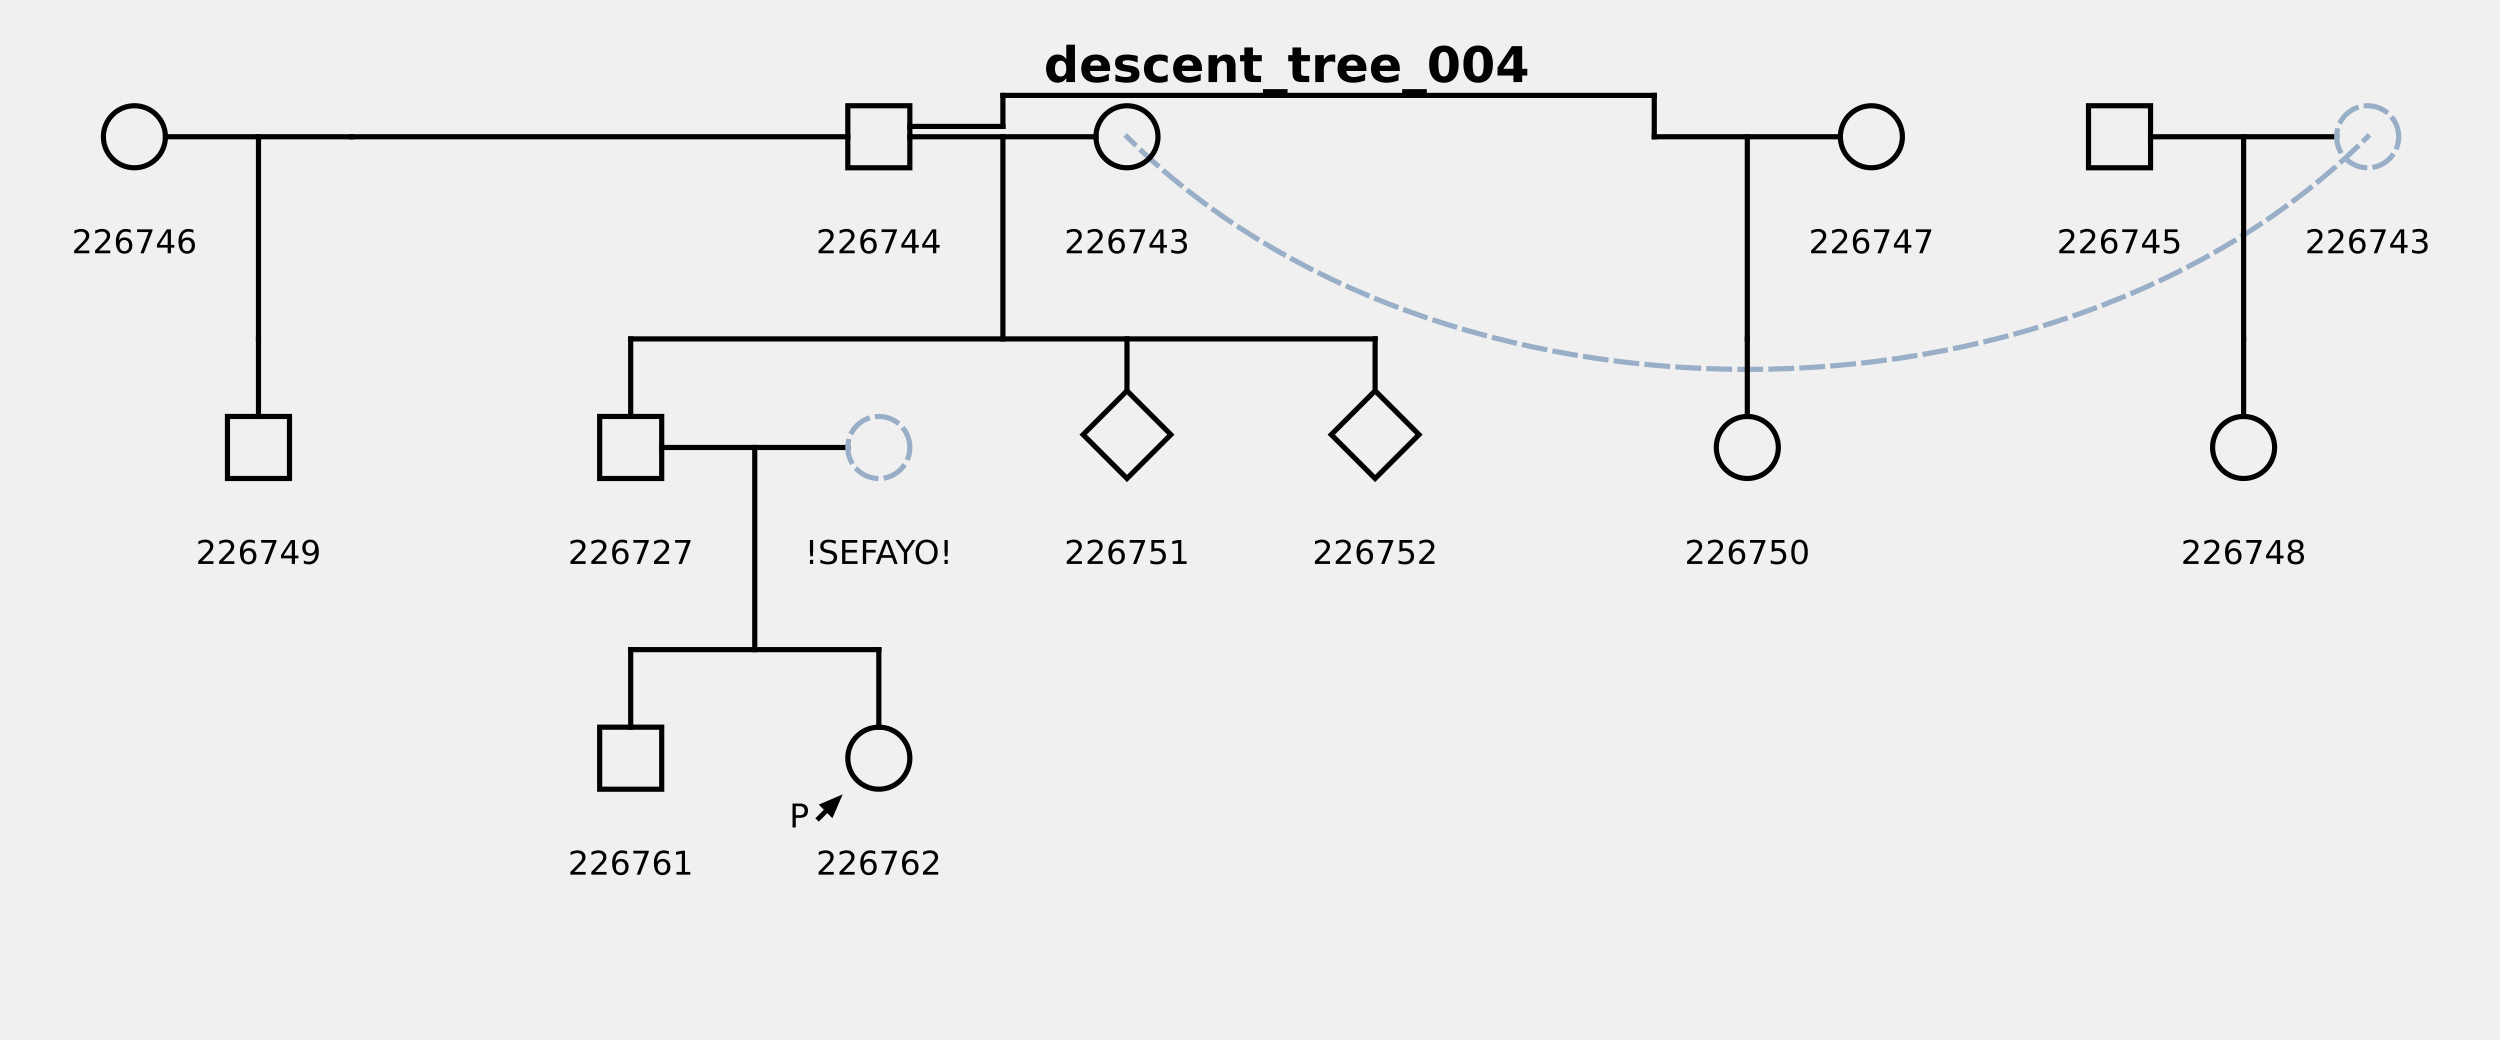
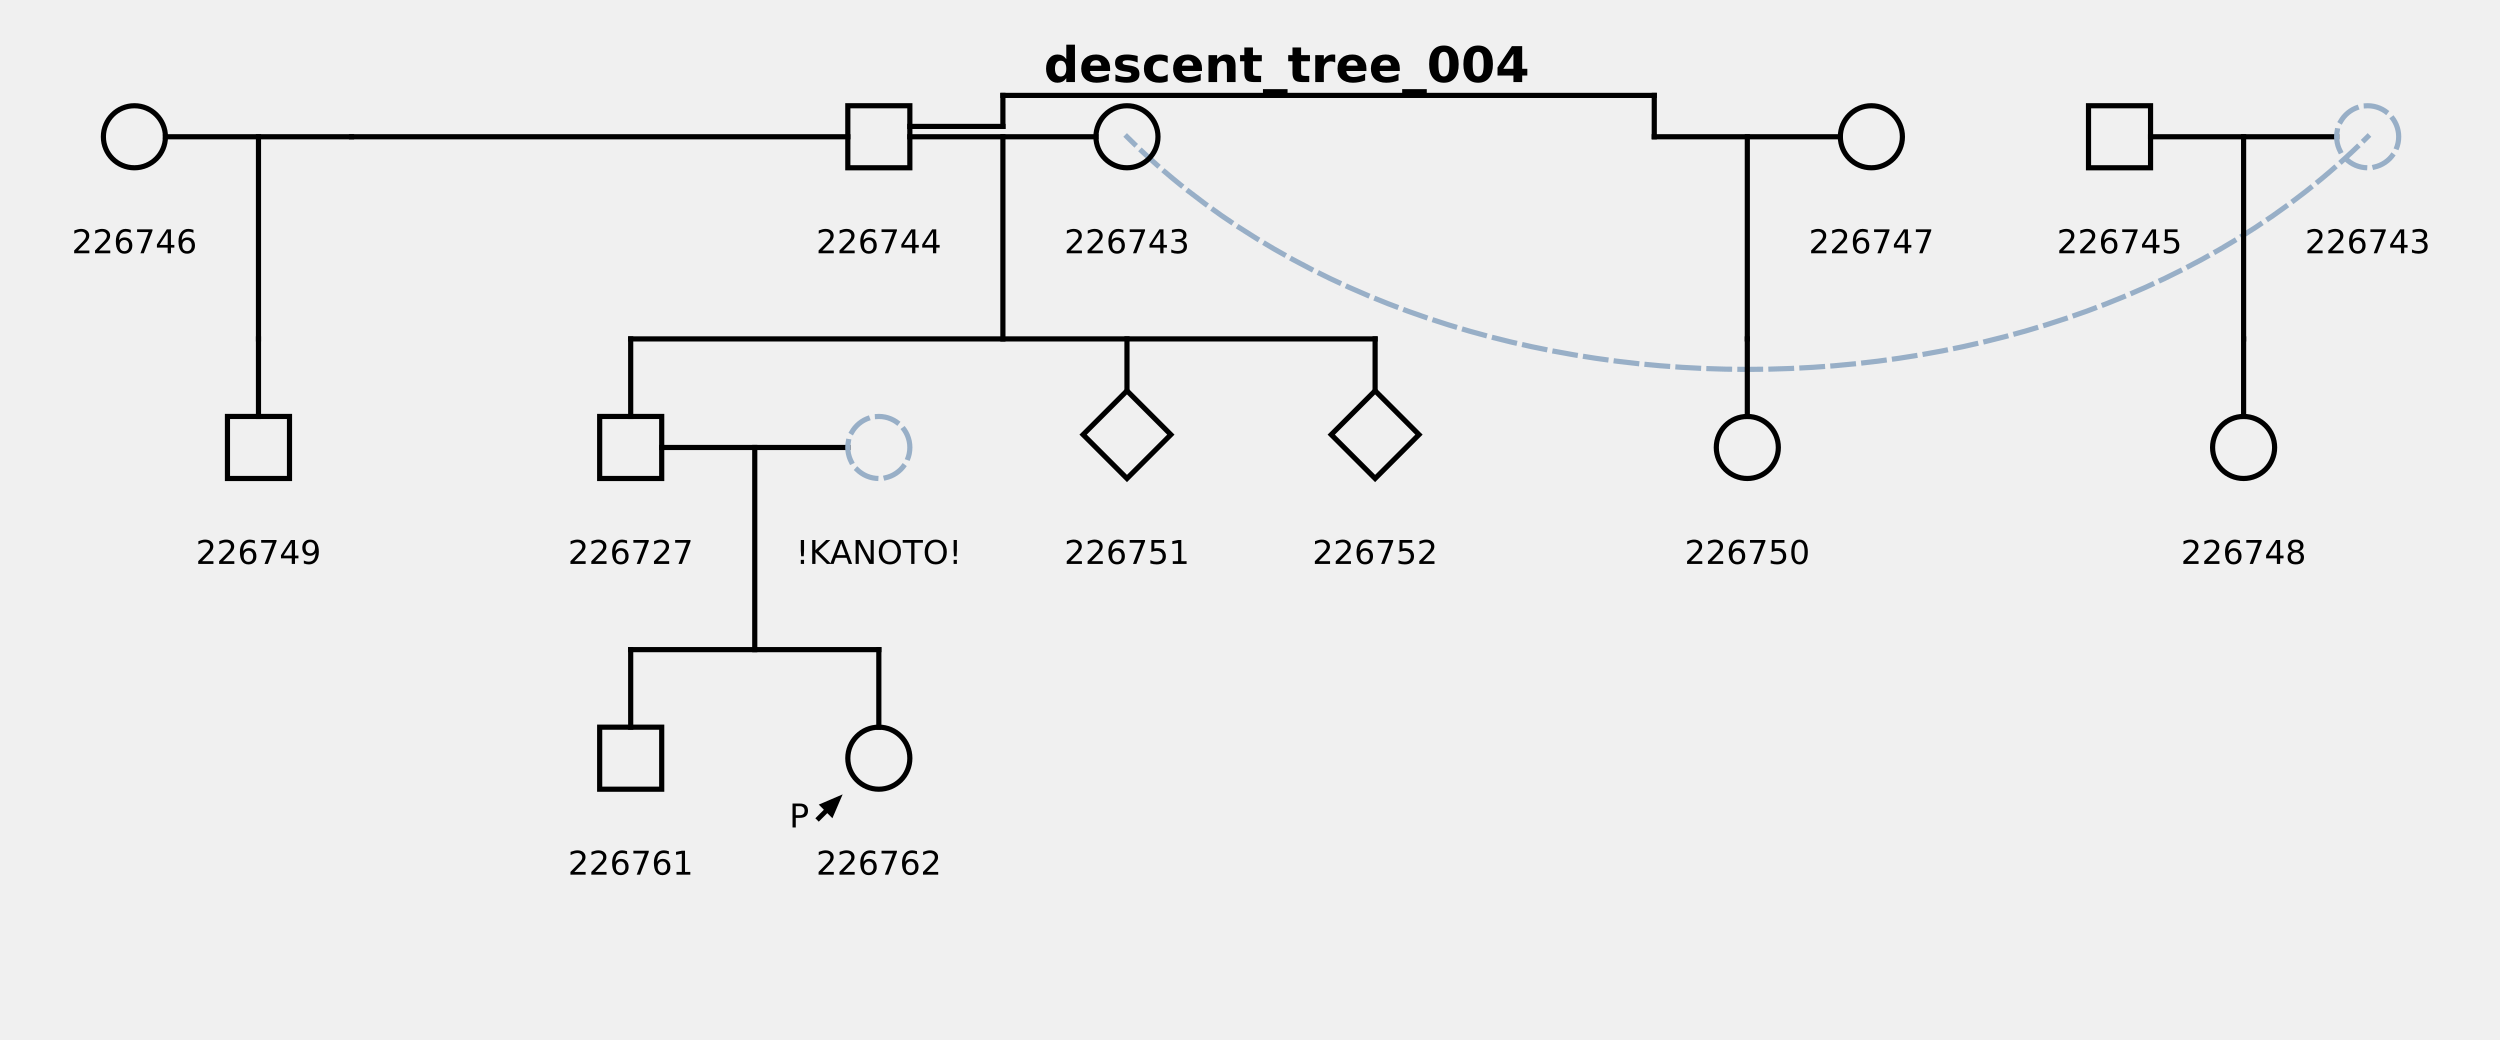
<svg xmlns="http://www.w3.org/2000/svg" version="1.1" id="svgDC" viewBox="0 0 914 380">
  <defs>
    <style type="text/css">

line{
	stroke:#000;
	stroke-width:0.5mm;
	stroke-linejoin:miter;
	stroke-linecap:square;
}

rect{
	stroke:#000;
	stroke-width:0.5mm;
	stroke-linejoin:miter;
	stroke-linecap:square;
}

ellipse{
	stroke: #000;
    fill: #fff;
	stroke-width:0.25mm;
}

text{
	font-family:"DejaVu Sans",sans-serif;
	font-size:12px;
}

.smallText{
	font-family:"DejaVu Sans",sans-serif;
	font-size:9px;
	fill:#444;
}

.layer text{
	fill:#930;
}

.layer line{
	stroke:#000;
}

.birthOrder,.unknownTwins{
	font-size: 8px;
}

.header{
	font-size:18px;
	font-weight:bold;
}

.keyBox{
	fill:#e5e5e5;
	stroke:#000;
	stroke-width:0.5mm;
	stroke-linejoin:miter;
	stroke-linecap:square;
}

.mating:hover{
	stroke-width:1mm;
	stroke:#d56300;
}

.selectedIndividual{
	stroke-width:1mm;
	stroke-linecap:square;
	stroke-linejoin:miter;
	stroke:#d00;
    fill:none;
}

.selectedIndividual:hover{
	stroke:#d00;
	fill:#ffbbbb;
	fill-opacity:0.70;
}

.solid{
	stroke-width:0.5mm;
	stroke-linecap:square;
	stroke-linejoin:miter;
	stroke:#000;
	fill:none;
}

.dashed{
	stroke-width:0.5mm;
	stroke-linecap:square;
	stroke-linejoin:miter;
	stroke:#98afc7;
	stroke-dasharray:2mm,1mm;
	stroke-dashoffset:1.0mm;
	fill:none;
}

.solid:hover{
	fill:#ffb787;
	fill-opacity:0.70;
	stroke:#d56300;
	stroke-width:1mm;
}

.dashed:hover{
	fill:#ffb787;
	fill-opacity:0.70;
	stroke:#d56300;
	stroke-width:1mm;
}

.filled{
	stroke-width:0.5mm;
	stroke-linecap:square;
	stroke-linejoin:miter;
	stroke:#000;
	fill:#000;
}

.specialIcons{
	stroke-width:0.25mm;
	stroke-linecap:round;
	stroke-linejoin:miter;
	stroke:#000;
	fill:#fff;
}

.specialLines{
	stroke-linecap:square;
	stroke-linejoin:miter;
	stroke:#000;
	stroke-width:0.5mm;
	fill:none;
}

.thinLine{
	fill:none;
	stroke: #000;
	stroke-width:0.25mm;
}

.curvedConnector{
	stroke-linecap:square;
	stroke-linejoin:miter;
	stroke:#98afc7;
	stroke-width:0.5mm;
	stroke-dasharray:2mm,1mm;
	stroke-dashoffset:1.0mm;
	fill:none;
}

.curvedConnector:hover{
	stroke:#d56300;
}

.whiteInkLetter_1{
	font-size: 12px;
	fill: #fff;
}

.whiteInkLetter_2{
	font-size: 10px;
	fill: #fff;
}

.whiteInkLetter_3{
	font-size: 8px;
	fill: #fff;
}

.whiteInkLetter{
	font-size: 8px;
	fill: #fff;
}

.blackInkLetter_1{
	font-size: 12px;
}

.blackInkLetter_2{
	font-size: 10px;
}

.blackInkLetter_3{
	font-size: 8px;
}

.blackInkLetter{
	font-size: 8px;
	fill: #000;
}

.blackInk{
	fill: #000;
}

.whiteInk{
	fill: #fff;
}

.counter{
	font-size: 14px;
	fill: #000;
}

.counterFill{
	fill: #fff;
}

.sampleLevel{
	stroke:none;
	fill:#f99;
}

</style>
    <marker id="endArrow" viewBox="0 0 10 10" refX="1" refY="5" markerUnits="strokeWidth" orient="auto" markerWidth="5" markerHeight="4">
      <polyline points="0,0 10,5 0,10 1,5" fill="#000" />
    </marker>
  </defs>
  <g class="pedigree" transform="translate(-41.58)">
    <g id="bottomLayer" class="layer">
      <path class="curvedConnector" d="M453.6 50 C567 163.4 793.8 163.4 907.2 50 " />
    </g>
    <g id="layer0" class="layer">
 </g>
    <g class="drawing">
      <text x="512" y="30" text-anchor="middle" class="header">descent_tree_004</text>
      <rect x="351.54" y="38.66" width="22.68" height="22.68" id="226744" class="solid">
	</rect>
      <text x="362.88" y="92.585" text-anchor="middle">226744</text>
      <line x1="374.22" y1="50" x2="442.26" y2="50" />
      <circle cx="453.6" cy="50" r="11.34" id="226743" class="solid">
	</circle>
      <text x="453.6" y="92.585" text-anchor="middle">226743</text>
      <line class="mating" id="226743:226744" x1="408.24" y1="50" x2="408.24" y2="123.907" />
      <line class="solid" x1="272.16" y1="123.907" x2="272.16" y2="152.257" />
      <rect x="260.82" y="152.257" width="22.68" height="22.68" id="226727" class="solid">
	</rect>
      <text x="272.16" y="206.181" text-anchor="middle">226727</text>
      <line x1="283.5" y1="163.597" x2="351.54" y2="163.597" />
-       <circle cx="362.88" cy="163.597" r="11.34" id="!SEFAYO!" class="dashed">
- 	</circle>
-       <text x="362.88" y="206.181" text-anchor="middle">!SEFAYO!</text>
-       <line class="mating" id="!SEFAYO!:226727" x1="317.52" y1="163.597" x2="317.52" y2="237.504" />
+       <circle cx="362.88" cy="163.597" r="11.34" id="!KANOTO!" class="dashed">
+ 	</circle>
+       <text x="362.88" y="206.181" text-anchor="middle">!KANOTO!</text>
+       <line class="mating" id="!KANOTO!:226727" x1="317.52" y1="163.597" x2="317.52" y2="237.504" />
      <line class="solid" x1="272.16" y1="237.504" x2="272.16" y2="265.854" />
      <rect x="260.82" y="265.854" width="22.68" height="22.68" id="226761" class="solid">
	</rect>
      <text x="272.16" y="319.778" text-anchor="middle">226761</text>
      <line class="solid" x1="362.88" y1="237.504" x2="362.88" y2="265.854" />
      <circle cx="362.88" cy="277.194" r="11.34" id="226762" class="solid">
	</circle>
      <path d="M 349.65 290.424 l -8.732 3.742 l 1.871 1.871 l -3.119 3.119 l 1.247 1.247 l 3.119 -3.119 l 1.871 1.871 z" />
      <text x="333.774" y="302.52" text-anchor="middle">P</text>
      <text x="362.88" y="319.778" text-anchor="middle">226762</text>
      <line x1="272.16" y1="237.504" x2="362.88" y2="237.504" />
      <line class="solid" x1="453.6" y1="123.907" x2="453.6" y2="142.863" />
      <path d="M 453.6 142.863 l -16.037 16.037 16.037 16.037 16.037 -16.037 z" id="226751" class="solid">
	</path>
      <text x="453.6" y="206.181" text-anchor="middle">226751</text>
      <line class="solid" x1="544.32" y1="123.907" x2="544.32" y2="142.863" />
      <path d="M 544.32 142.863 l -16.037 16.037 16.037 16.037 16.037 -16.037 z" id="226752" class="solid">
	</path>
      <text x="544.32" y="206.181" text-anchor="middle">226752</text>
      <line x1="272.16" y1="123.907" x2="544.32" y2="123.907" />
      <circle cx="90.72" cy="50" r="11.34" id="226746" class="solid">
	</circle>
      <text x="90.72" y="92.585" text-anchor="middle">226746</text>
      <line x1="102.06" y1="50" x2="170.1" y2="50" />
      <line class="mating" id="226746:226744" x1="136.08" y1="50" x2="136.08" y2="123.907" />
      <line class="solid" x1="136.08" y1="123.907" x2="136.08" y2="152.257" />
      <rect x="124.74" y="152.257" width="22.68" height="22.68" id="226749" class="solid">
	</rect>
      <text x="136.08" y="206.181" text-anchor="middle">226749</text>
      <line x1="646.38" y1="50" x2="714.42" y2="50" />
      <circle cx="725.76" cy="50" r="11.34" id="226747" class="solid">
	</circle>
      <text x="725.76" y="92.585" text-anchor="middle">226747</text>
      <line class="mating" id="226747:226744" x1="680.4" y1="50" x2="680.4" y2="123.907" />
      <line class="solid" x1="680.4" y1="123.907" x2="680.4" y2="152.257" />
      <circle cx="680.4" cy="163.597" r="11.34" id="226750" class="solid">
	</circle>
      <text x="680.4" y="206.181" text-anchor="middle">226750</text>
      <line x1="351.54" y1="50" x2="170.1" y2="50" />
      <line x1="374.22" y1="46.22" x2="408.24" y2="46.22" />
      <line x1="408.24" y1="46.22" x2="408.24" y2="34.88" />
      <line x1="646.38" y1="34.88" x2="646.38" y2="50" />
      <line x1="408.24" y1="34.88" x2="646.38" y2="34.88" />
      <rect x="805.14" y="38.66" width="22.68" height="22.68" id="226745" class="solid">
	</rect>
      <text x="816.48" y="92.585" text-anchor="middle">226745</text>
      <line x1="827.82" y1="50" x2="895.86" y2="50" />
      <circle cx="907.2" cy="50" r="11.34" id="226743" class="dashed">
	</circle>
      <text x="907.2" y="92.585" text-anchor="middle">226743</text>
      <line class="mating" id="226743:226745" x1="861.84" y1="50" x2="861.84" y2="123.907" />
      <line class="solid" x1="861.84" y1="123.907" x2="861.84" y2="152.257" />
      <circle cx="861.84" cy="163.597" r="11.34" id="226748" class="solid">
	</circle>
      <text x="861.84" y="206.181" text-anchor="middle">226748</text>
    </g>
  </g>
</svg>
